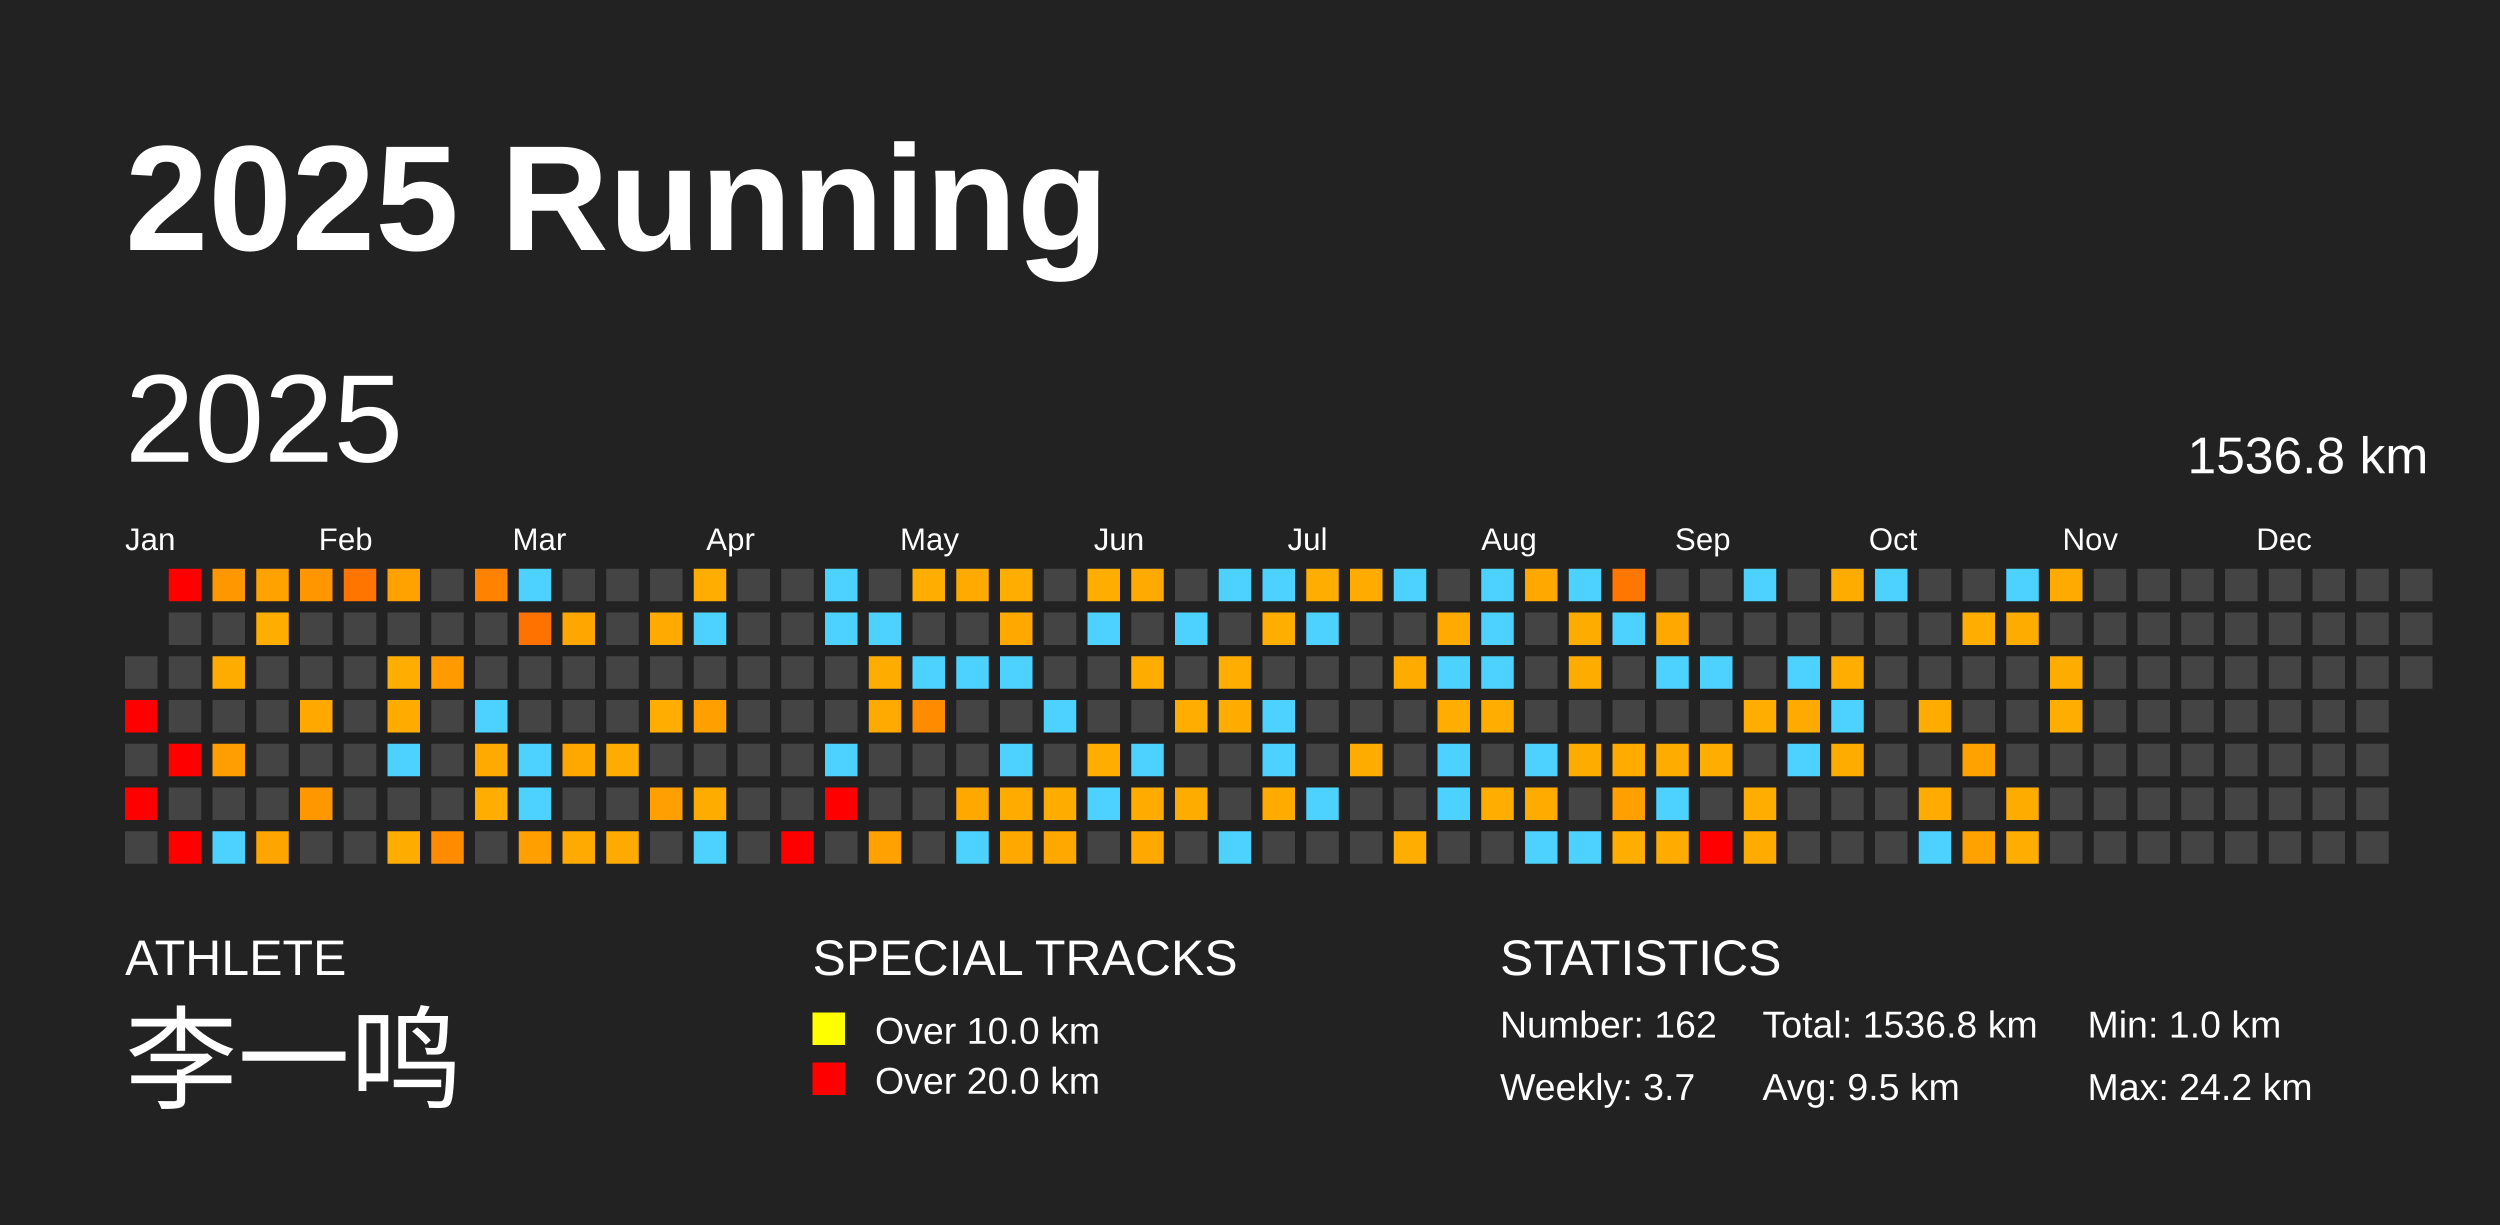
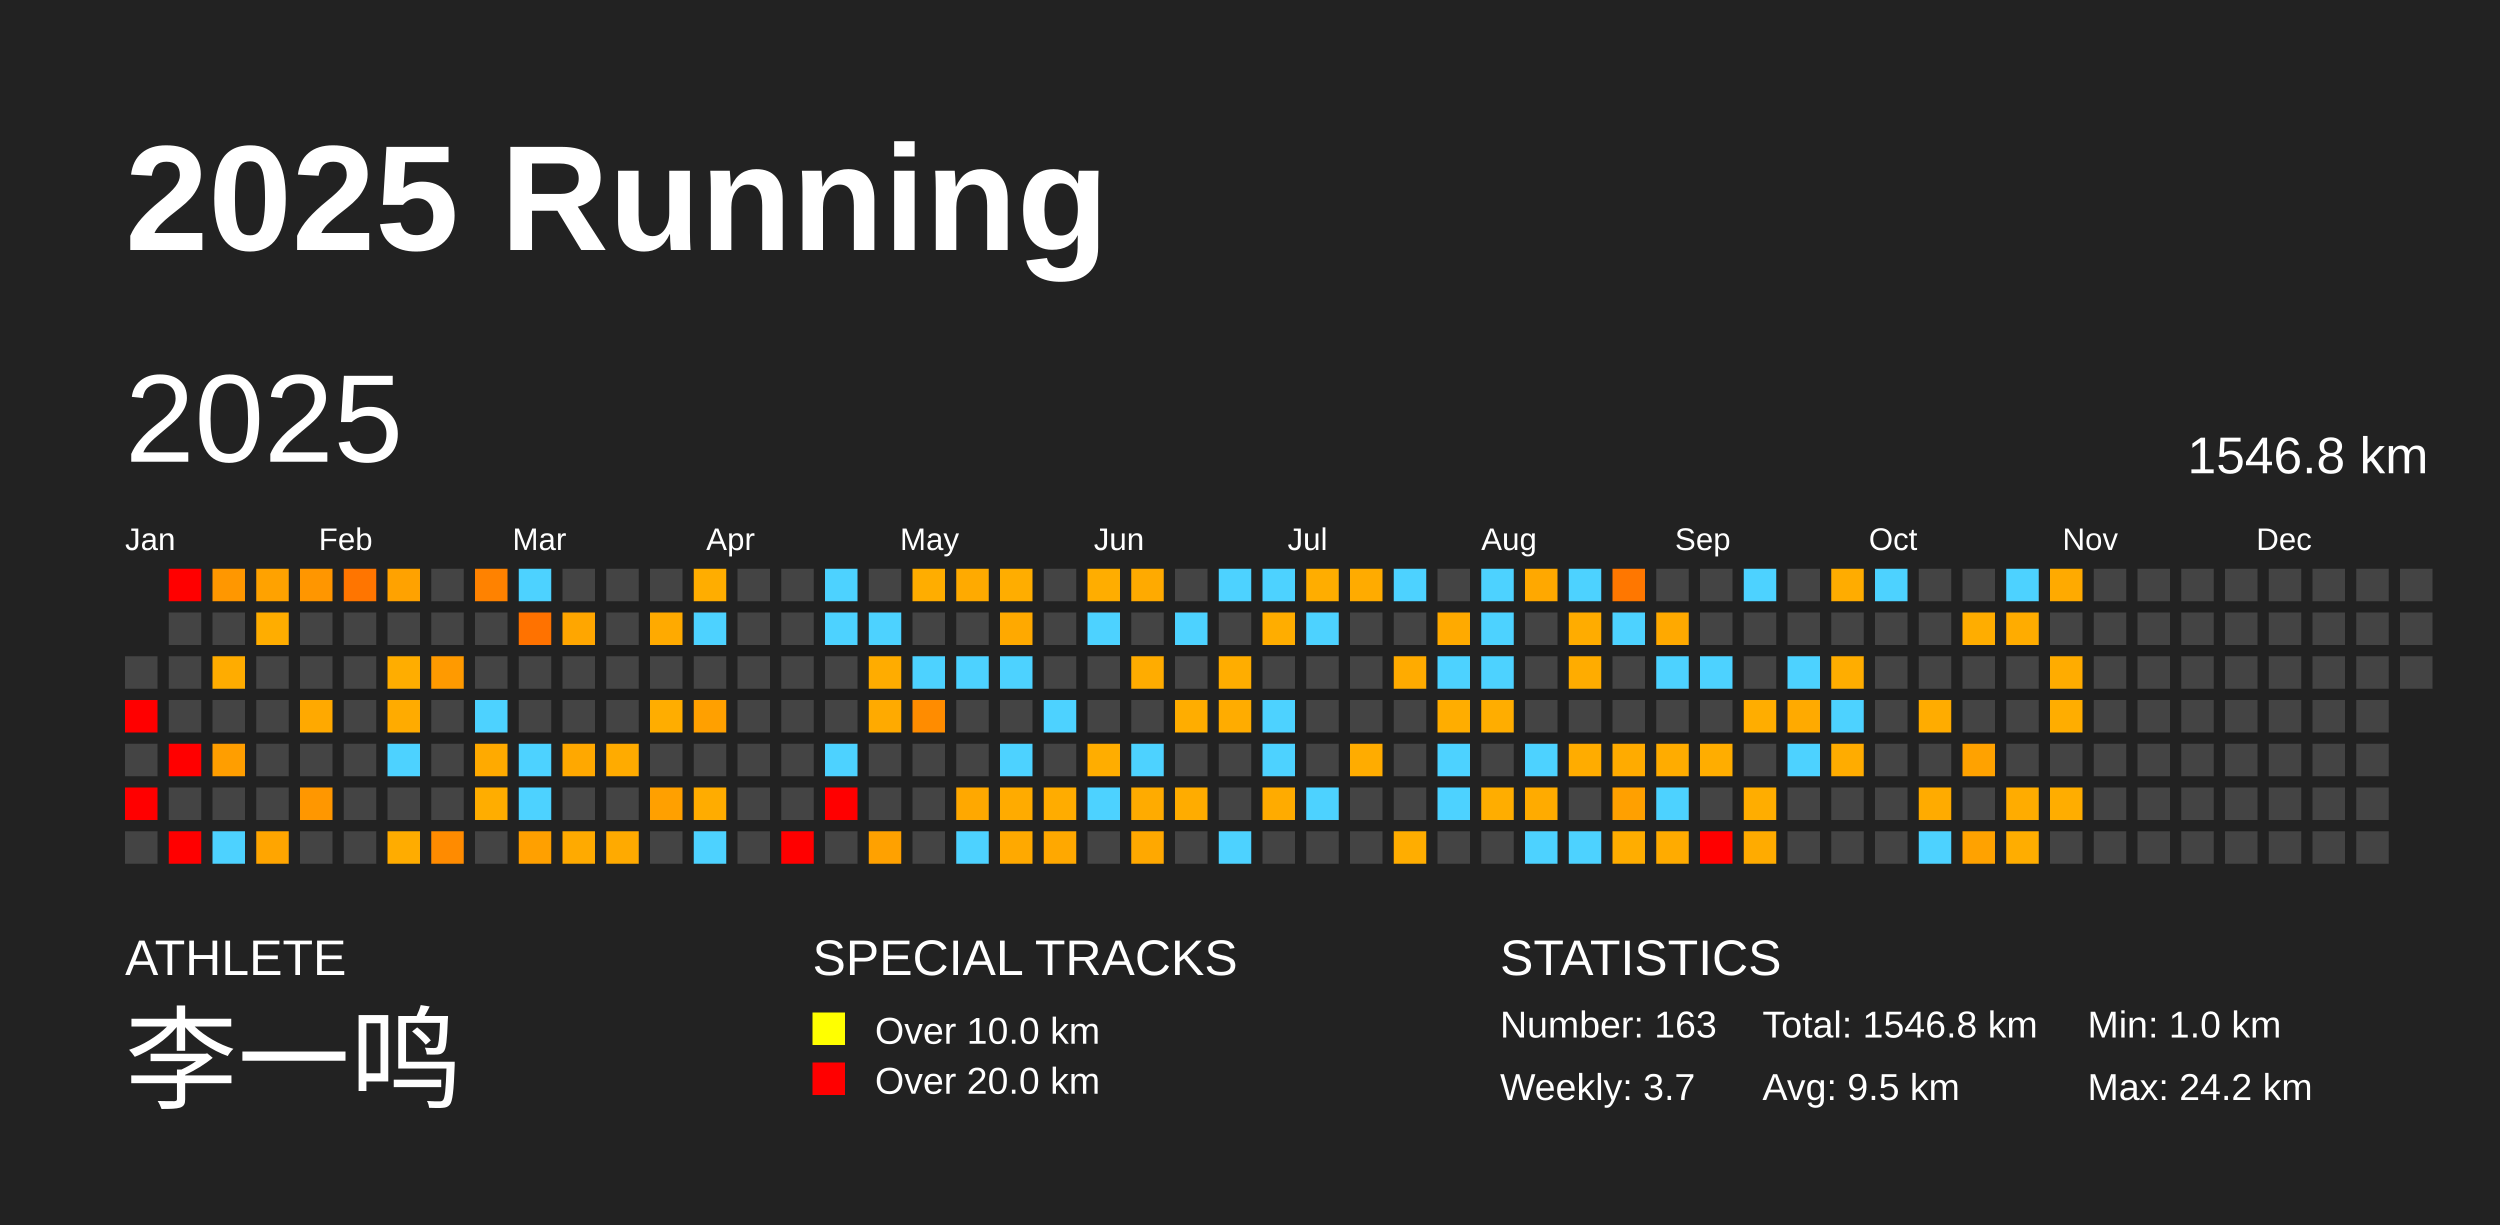
<svg xmlns="http://www.w3.org/2000/svg" baseProfile="full" height="98mm" version="1.1" viewBox="0,0,200,98" width="200mm">
  <defs />
  <rect fill="#222222" height="98" width="200" x="0" y="0" />
  <text fill="#FFFFFF" style="font-size:12px; font-family:Arial; font-weight:bold;" x="10" y="20">2025 Running</text>
  <text fill="#FFFFFF" style="font-size:4px; font-family:Arial" x="10" y="78">ATHLETE</text>
  <text fill="#FFFFFF" style="font-size:9px; font-family:Arial" x="10" y="88">李一鸣</text>
  <text fill="#FFFFFF" style="font-size:4px; font-family:Arial" x="65" y="78">SPECIAL TRACKS</text>
  <rect fill="yellow" height="2.6" width="2.6" x="65" y="81" />
  <text fill="#FFFFFF" style="font-size:3px; font-family:Arial" x="70" y="83.5">Over 10.0 km</text>
  <rect fill="red" height="2.6" width="2.6" x="65" y="85" />
  <text fill="#FFFFFF" style="font-size:3px; font-family:Arial" x="70" y="87.5">Over 20.0 km</text>
  <text fill="#FFFFFF" style="font-size:4px; font-family:Arial" x="120" y="78">STATISTICS</text>
-   <text fill="#FFFFFF" style="font-size:3px; font-family:Arial" x="120" y="83">Number: 162</text>
+   <text fill="#FFFFFF" style="font-size:3px; font-family:Arial" x="120" y="83">Number: 163</text>
  <text fill="#FFFFFF" style="font-size:3px; font-family:Arial" x="120" y="88">Weekly: 3.7</text>
-   <text fill="#FFFFFF" style="font-size:3px; font-family:Arial" x="141" y="83">Total: 1536.8 km</text>
+   <text fill="#FFFFFF" style="font-size:3px; font-family:Arial" x="141" y="83">Total: 1546.8 km</text>
  <text fill="#FFFFFF" style="font-size:3px; font-family:Arial" x="141" y="88">Avg: 9.5 km</text>
  <text fill="#FFFFFF" style="font-size:3px; font-family:Arial" x="167" y="83">Min: 1.0 km</text>
  <text fill="#FFFFFF" style="font-size:3px; font-family:Arial" x="167" y="88">Max: 24.2 km</text>
  <text dominant-baseline="hanging" fill="#FFFFFF" style="font-size:10.0px; font-family:Arial;" x="10" y="30">2025</text>
-   <text dominant-baseline="hanging" fill="#FFFFFF" style="font-size:4.125px; font-family:Arial;" x="175" y="35">1536.8 km</text>
+   <text dominant-baseline="hanging" fill="#FFFFFF" style="font-size:4.125px; font-family:Arial;" x="175" y="35">1546.8 km</text>
  <text fill="#FFFFFF" style="font-size:2.5px; font-family:Arial" x="10.0" y="44">Jan</text>
  <text fill="#FFFFFF" style="font-size:2.5px; font-family:Arial" x="25.5" y="44">Feb</text>
  <text fill="#FFFFFF" style="font-size:2.5px; font-family:Arial" x="41.0" y="44">Mar</text>
  <text fill="#FFFFFF" style="font-size:2.5px; font-family:Arial" x="56.5" y="44">Apr</text>
  <text fill="#FFFFFF" style="font-size:2.5px; font-family:Arial" x="72.0" y="44">May</text>
  <text fill="#FFFFFF" style="font-size:2.5px; font-family:Arial" x="87.5" y="44">Jun</text>
  <text fill="#FFFFFF" style="font-size:2.5px; font-family:Arial" x="103.0" y="44">Jul</text>
  <text fill="#FFFFFF" style="font-size:2.5px; font-family:Arial" x="118.5" y="44">Aug</text>
  <text fill="#FFFFFF" style="font-size:2.5px; font-family:Arial" x="134.0" y="44">Sep</text>
  <text fill="#FFFFFF" style="font-size:2.5px; font-family:Arial" x="149.5" y="44">Oct</text>
  <text fill="#FFFFFF" style="font-size:2.5px; font-family:Arial" x="165.0" y="44">Nov</text>
  <text fill="#FFFFFF" style="font-size:2.5px; font-family:Arial" x="180.5" y="44">Dec</text>
  <rect fill="#444444" height="2.6" width="2.6" x="10.0" y="52.5" />
  <rect fill="red" height="2.6" width="2.6" x="10.0" y="56.0" />
  <rect fill="#444444" height="2.6" width="2.6" x="10.0" y="59.5" />
  <rect fill="red" height="2.6" width="2.6" x="10.0" y="63.0" />
  <rect fill="#444444" height="2.6" width="2.6" x="10.0" y="66.5" />
  <rect fill="red" height="2.6" width="2.6" x="13.5" y="45.5" />
  <rect fill="#444444" height="2.6" width="2.6" x="13.5" y="49.0" />
  <rect fill="#444444" height="2.6" width="2.6" x="13.5" y="52.5" />
  <rect fill="#444444" height="2.6" width="2.6" x="13.5" y="56.0" />
  <rect fill="red" height="2.6" width="2.6" x="13.5" y="59.5" />
  <rect fill="#444444" height="2.6" width="2.6" x="13.5" y="63.0" />
  <rect fill="red" height="2.6" width="2.6" x="13.5" y="66.5" />
  <rect fill="#ff9700" height="2.6" width="2.6" x="17.0" y="45.5" />
  <rect fill="#444444" height="2.6" width="2.6" x="17.0" y="49.0" />
  <rect fill="#ffac00" height="2.6" width="2.6" x="17.0" y="52.5" />
  <rect fill="#444444" height="2.6" width="2.6" x="17.0" y="56.0" />
  <rect fill="#ff9e00" height="2.6" width="2.6" x="17.0" y="59.5" />
  <rect fill="#444444" height="2.6" width="2.6" x="17.0" y="63.0" />
  <rect fill="#4dd2ff" height="2.6" width="2.6" x="17.0" y="66.5" />
  <rect fill="#ffa200" height="2.6" width="2.6" x="20.5" y="45.5" />
  <rect fill="#ffad00" height="2.6" width="2.6" x="20.5" y="49.0" />
  <rect fill="#444444" height="2.6" width="2.6" x="20.5" y="52.5" />
  <rect fill="#444444" height="2.6" width="2.6" x="20.5" y="56.0" />
  <rect fill="#444444" height="2.6" width="2.6" x="20.5" y="59.5" />
  <rect fill="#444444" height="2.6" width="2.6" x="20.5" y="63.0" />
  <rect fill="#ffa500" height="2.6" width="2.6" x="20.5" y="66.5" />
  <rect fill="#ff9600" height="2.6" width="2.6" x="24.0" y="45.5" />
  <rect fill="#444444" height="2.6" width="2.6" x="24.0" y="49.0" />
  <rect fill="#444444" height="2.6" width="2.6" x="24.0" y="52.5" />
  <rect fill="#ffa900" height="2.6" width="2.6" x="24.0" y="56.0" />
  <rect fill="#444444" height="2.6" width="2.6" x="24.0" y="59.5" />
  <rect fill="#ff9700" height="2.6" width="2.6" x="24.0" y="63.0" />
  <rect fill="#444444" height="2.6" width="2.6" x="24.0" y="66.5" />
  <rect fill="#ff7500" height="2.6" width="2.6" x="27.5" y="45.5" />
  <rect fill="#444444" height="2.6" width="2.6" x="27.5" y="49.0" />
  <rect fill="#444444" height="2.6" width="2.6" x="27.5" y="52.5" />
  <rect fill="#444444" height="2.6" width="2.6" x="27.5" y="56.0" />
  <rect fill="#444444" height="2.6" width="2.6" x="27.5" y="59.5" />
  <rect fill="#444444" height="2.6" width="2.6" x="27.5" y="63.0" />
  <rect fill="#444444" height="2.6" width="2.6" x="27.5" y="66.5" />
  <rect fill="#ffa200" height="2.6" width="2.6" x="31.0" y="45.5" />
  <rect fill="#444444" height="2.6" width="2.6" x="31.0" y="49.0" />
  <rect fill="#ffad00" height="2.6" width="2.6" x="31.0" y="52.5" />
  <rect fill="#ffab00" height="2.6" width="2.6" x="31.0" y="56.0" />
  <rect fill="#4dd2ff" height="2.6" width="2.6" x="31.0" y="59.5" />
  <rect fill="#444444" height="2.6" width="2.6" x="31.0" y="63.0" />
  <rect fill="#ffac00" height="2.6" width="2.6" x="31.0" y="66.5" />
  <rect fill="#444444" height="2.6" width="2.6" x="34.5" y="45.5" />
  <rect fill="#444444" height="2.6" width="2.6" x="34.5" y="49.0" />
  <rect fill="#ff9a00" height="2.6" width="2.6" x="34.5" y="52.5" />
  <rect fill="#444444" height="2.6" width="2.6" x="34.5" y="56.0" />
  <rect fill="#444444" height="2.6" width="2.6" x="34.5" y="59.5" />
  <rect fill="#444444" height="2.6" width="2.6" x="34.5" y="63.0" />
  <rect fill="#ff8b00" height="2.6" width="2.6" x="34.5" y="66.5" />
  <rect fill="#ff8200" height="2.6" width="2.6" x="38.0" y="45.5" />
  <rect fill="#444444" height="2.6" width="2.6" x="38.0" y="49.0" />
  <rect fill="#444444" height="2.6" width="2.6" x="38.0" y="52.5" />
  <rect fill="#4dd2ff" height="2.6" width="2.6" x="38.0" y="56.0" />
  <rect fill="#ffaa00" height="2.6" width="2.6" x="38.0" y="59.5" />
  <rect fill="#ffad00" height="2.6" width="2.6" x="38.0" y="63.0" />
  <rect fill="#444444" height="2.6" width="2.6" x="38.0" y="66.5" />
  <rect fill="#4dd2ff" height="2.6" width="2.6" x="41.5" y="45.5" />
  <rect fill="#ff7200" height="2.6" width="2.6" x="41.5" y="49.0" />
  <rect fill="#444444" height="2.6" width="2.6" x="41.5" y="52.5" />
  <rect fill="#444444" height="2.6" width="2.6" x="41.5" y="56.0" />
  <rect fill="#4dd2ff" height="2.6" width="2.6" x="41.5" y="59.5" />
  <rect fill="#4dd2ff" height="2.6" width="2.6" x="41.5" y="63.0" />
  <rect fill="#ffa000" height="2.6" width="2.6" x="41.5" y="66.5" />
  <rect fill="#444444" height="2.6" width="2.6" x="45.0" y="45.5" />
  <rect fill="#ffa600" height="2.6" width="2.6" x="45.0" y="49.0" />
  <rect fill="#444444" height="2.6" width="2.6" x="45.0" y="52.5" />
  <rect fill="#444444" height="2.6" width="2.6" x="45.0" y="56.0" />
  <rect fill="#ffa800" height="2.6" width="2.6" x="45.0" y="59.5" />
  <rect fill="#444444" height="2.6" width="2.6" x="45.0" y="63.0" />
  <rect fill="#ffaa00" height="2.6" width="2.6" x="45.0" y="66.5" />
  <rect fill="#444444" height="2.6" width="2.6" x="48.5" y="45.5" />
  <rect fill="#444444" height="2.6" width="2.6" x="48.5" y="49.0" />
  <rect fill="#444444" height="2.6" width="2.6" x="48.5" y="52.5" />
  <rect fill="#444444" height="2.6" width="2.6" x="48.5" y="56.0" />
  <rect fill="#ffab00" height="2.6" width="2.6" x="48.5" y="59.5" />
  <rect fill="#444444" height="2.6" width="2.6" x="48.5" y="63.0" />
  <rect fill="#ffaa00" height="2.6" width="2.6" x="48.5" y="66.5" />
  <rect fill="#444444" height="2.6" width="2.6" x="52.0" y="45.5" />
  <rect fill="#ffaa00" height="2.6" width="2.6" x="52.0" y="49.0" />
  <rect fill="#444444" height="2.6" width="2.6" x="52.0" y="52.5" />
  <rect fill="#ffad00" height="2.6" width="2.6" x="52.0" y="56.0" />
  <rect fill="#444444" height="2.6" width="2.6" x="52.0" y="59.5" />
  <rect fill="#ffa000" height="2.6" width="2.6" x="52.0" y="63.0" />
  <rect fill="#444444" height="2.6" width="2.6" x="52.0" y="66.5" />
  <rect fill="#ffad00" height="2.6" width="2.6" x="55.5" y="45.5" />
  <rect fill="#4dd2ff" height="2.6" width="2.6" x="55.5" y="49.0" />
  <rect fill="#444444" height="2.6" width="2.6" x="55.5" y="52.5" />
  <rect fill="#ffa000" height="2.6" width="2.6" x="55.5" y="56.0" />
  <rect fill="#444444" height="2.6" width="2.6" x="55.5" y="59.5" />
  <rect fill="#ffac00" height="2.6" width="2.6" x="55.5" y="63.0" />
  <rect fill="#4dd2ff" height="2.6" width="2.6" x="55.5" y="66.5" />
  <rect fill="#444444" height="2.6" width="2.6" x="59.0" y="45.5" />
  <rect fill="#444444" height="2.6" width="2.6" x="59.0" y="49.0" />
  <rect fill="#444444" height="2.6" width="2.6" x="59.0" y="52.5" />
  <rect fill="#444444" height="2.6" width="2.6" x="59.0" y="56.0" />
  <rect fill="#444444" height="2.6" width="2.6" x="59.0" y="59.5" />
  <rect fill="#444444" height="2.6" width="2.6" x="59.0" y="63.0" />
  <rect fill="#444444" height="2.6" width="2.6" x="59.0" y="66.5" />
  <rect fill="#444444" height="2.6" width="2.6" x="62.5" y="45.5" />
  <rect fill="#444444" height="2.6" width="2.6" x="62.5" y="49.0" />
  <rect fill="#444444" height="2.6" width="2.6" x="62.5" y="52.5" />
  <rect fill="#444444" height="2.6" width="2.6" x="62.5" y="56.0" />
  <rect fill="#444444" height="2.6" width="2.6" x="62.5" y="59.5" />
  <rect fill="#444444" height="2.6" width="2.6" x="62.5" y="63.0" />
  <rect fill="red" height="2.6" width="2.6" x="62.5" y="66.5" />
  <rect fill="#4dd2ff" height="2.6" width="2.6" x="66.0" y="45.5" />
  <rect fill="#4dd2ff" height="2.6" width="2.6" x="66.0" y="49.0" />
  <rect fill="#444444" height="2.6" width="2.6" x="66.0" y="52.5" />
  <rect fill="#444444" height="2.6" width="2.6" x="66.0" y="56.0" />
  <rect fill="#4dd2ff" height="2.6" width="2.6" x="66.0" y="59.5" />
  <rect fill="red" height="2.6" width="2.6" x="66.0" y="63.0" />
  <rect fill="#444444" height="2.6" width="2.6" x="66.0" y="66.5" />
  <rect fill="#444444" height="2.6" width="2.6" x="69.5" y="45.5" />
  <rect fill="#4dd2ff" height="2.6" width="2.6" x="69.5" y="49.0" />
  <rect fill="#ffac00" height="2.6" width="2.6" x="69.5" y="52.5" />
  <rect fill="#ffaa00" height="2.6" width="2.6" x="69.5" y="56.0" />
  <rect fill="#444444" height="2.6" width="2.6" x="69.5" y="59.5" />
  <rect fill="#444444" height="2.6" width="2.6" x="69.5" y="63.0" />
  <rect fill="#ffa100" height="2.6" width="2.6" x="69.5" y="66.5" />
  <rect fill="#ffad00" height="2.6" width="2.6" x="73.0" y="45.5" />
  <rect fill="#444444" height="2.6" width="2.6" x="73.0" y="49.0" />
  <rect fill="#4dd2ff" height="2.6" width="2.6" x="73.0" y="52.5" />
  <rect fill="#ff8c00" height="2.6" width="2.6" x="73.0" y="56.0" />
  <rect fill="#444444" height="2.6" width="2.6" x="73.0" y="59.5" />
  <rect fill="#444444" height="2.6" width="2.6" x="73.0" y="63.0" />
  <rect fill="#444444" height="2.6" width="2.6" x="73.0" y="66.5" />
  <rect fill="#ffaa00" height="2.6" width="2.6" x="76.5" y="45.5" />
  <rect fill="#444444" height="2.6" width="2.6" x="76.5" y="49.0" />
  <rect fill="#4dd2ff" height="2.6" width="2.6" x="76.5" y="52.5" />
  <rect fill="#444444" height="2.6" width="2.6" x="76.5" y="56.0" />
  <rect fill="#444444" height="2.6" width="2.6" x="76.5" y="59.5" />
  <rect fill="#ffa800" height="2.6" width="2.6" x="76.5" y="63.0" />
  <rect fill="#4dd2ff" height="2.6" width="2.6" x="76.5" y="66.5" />
  <rect fill="#ffad00" height="2.6" width="2.6" x="80.0" y="45.5" />
  <rect fill="#ffa900" height="2.6" width="2.6" x="80.0" y="49.0" />
  <rect fill="#4dd2ff" height="2.6" width="2.6" x="80.0" y="52.5" />
  <rect fill="#444444" height="2.6" width="2.6" x="80.0" y="56.0" />
  <rect fill="#4dd2ff" height="2.6" width="2.6" x="80.0" y="59.5" />
  <rect fill="#ffab00" height="2.6" width="2.6" x="80.0" y="63.0" />
  <rect fill="#ffa900" height="2.6" width="2.6" x="80.0" y="66.5" />
  <rect fill="#444444" height="2.6" width="2.6" x="83.5" y="45.5" />
  <rect fill="#444444" height="2.6" width="2.6" x="83.5" y="49.0" />
  <rect fill="#444444" height="2.6" width="2.6" x="83.5" y="52.5" />
  <rect fill="#4dd2ff" height="2.6" width="2.6" x="83.5" y="56.0" />
  <rect fill="#444444" height="2.6" width="2.6" x="83.5" y="59.5" />
  <rect fill="#ffac00" height="2.6" width="2.6" x="83.5" y="63.0" />
  <rect fill="#ffa800" height="2.6" width="2.6" x="83.5" y="66.5" />
  <rect fill="#ffad00" height="2.6" width="2.6" x="87.0" y="45.5" />
  <rect fill="#4dd2ff" height="2.6" width="2.6" x="87.0" y="49.0" />
  <rect fill="#444444" height="2.6" width="2.6" x="87.0" y="52.5" />
  <rect fill="#444444" height="2.6" width="2.6" x="87.0" y="56.0" />
  <rect fill="#ffad00" height="2.6" width="2.6" x="87.0" y="59.5" />
  <rect fill="#4dd2ff" height="2.6" width="2.6" x="87.0" y="63.0" />
  <rect fill="#444444" height="2.6" width="2.6" x="87.0" y="66.5" />
  <rect fill="#ffaa00" height="2.6" width="2.6" x="90.5" y="45.5" />
  <rect fill="#444444" height="2.6" width="2.6" x="90.5" y="49.0" />
  <rect fill="#ffac00" height="2.6" width="2.6" x="90.5" y="52.5" />
  <rect fill="#444444" height="2.6" width="2.6" x="90.5" y="56.0" />
  <rect fill="#4dd2ff" height="2.6" width="2.6" x="90.5" y="59.5" />
  <rect fill="#ffab00" height="2.6" width="2.6" x="90.5" y="63.0" />
  <rect fill="#ffa800" height="2.6" width="2.6" x="90.5" y="66.5" />
  <rect fill="#444444" height="2.6" width="2.6" x="94.0" y="45.5" />
  <rect fill="#4dd2ff" height="2.6" width="2.6" x="94.0" y="49.0" />
  <rect fill="#444444" height="2.6" width="2.6" x="94.0" y="52.5" />
  <rect fill="#ffad00" height="2.6" width="2.6" x="94.0" y="56.0" />
  <rect fill="#444444" height="2.6" width="2.6" x="94.0" y="59.5" />
  <rect fill="#ffac00" height="2.6" width="2.6" x="94.0" y="63.0" />
  <rect fill="#444444" height="2.6" width="2.6" x="94.0" y="66.5" />
  <rect fill="#4dd2ff" height="2.6" width="2.6" x="97.5" y="45.5" />
  <rect fill="#444444" height="2.6" width="2.6" x="97.5" y="49.0" />
  <rect fill="#ffad00" height="2.6" width="2.6" x="97.5" y="52.5" />
  <rect fill="#ffac00" height="2.6" width="2.6" x="97.5" y="56.0" />
  <rect fill="#444444" height="2.6" width="2.6" x="97.5" y="59.5" />
  <rect fill="#444444" height="2.6" width="2.6" x="97.5" y="63.0" />
  <rect fill="#4dd2ff" height="2.6" width="2.6" x="97.5" y="66.5" />
  <rect fill="#4dd2ff" height="2.6" width="2.6" x="101.0" y="45.5" />
  <rect fill="#ffad00" height="2.6" width="2.6" x="101.0" y="49.0" />
  <rect fill="#444444" height="2.6" width="2.6" x="101.0" y="52.5" />
  <rect fill="#4dd2ff" height="2.6" width="2.6" x="101.0" y="56.0" />
  <rect fill="#4dd2ff" height="2.6" width="2.6" x="101.0" y="59.5" />
  <rect fill="#ffab00" height="2.6" width="2.6" x="101.0" y="63.0" />
  <rect fill="#444444" height="2.6" width="2.6" x="101.0" y="66.5" />
  <rect fill="#ffad00" height="2.6" width="2.6" x="104.5" y="45.5" />
  <rect fill="#4dd2ff" height="2.6" width="2.6" x="104.5" y="49.0" />
  <rect fill="#444444" height="2.6" width="2.6" x="104.5" y="52.5" />
  <rect fill="#444444" height="2.6" width="2.6" x="104.5" y="56.0" />
  <rect fill="#444444" height="2.6" width="2.6" x="104.5" y="59.5" />
  <rect fill="#4dd2ff" height="2.6" width="2.6" x="104.5" y="63.0" />
  <rect fill="#444444" height="2.6" width="2.6" x="104.5" y="66.5" />
  <rect fill="#ffab00" height="2.6" width="2.6" x="108.0" y="45.5" />
  <rect fill="#444444" height="2.6" width="2.6" x="108.0" y="49.0" />
  <rect fill="#444444" height="2.6" width="2.6" x="108.0" y="52.5" />
  <rect fill="#444444" height="2.6" width="2.6" x="108.0" y="56.0" />
  <rect fill="#ffac00" height="2.6" width="2.6" x="108.0" y="59.5" />
  <rect fill="#444444" height="2.6" width="2.6" x="108.0" y="63.0" />
  <rect fill="#444444" height="2.6" width="2.6" x="108.0" y="66.5" />
  <rect fill="#4dd2ff" height="2.6" width="2.6" x="111.5" y="45.5" />
  <rect fill="#444444" height="2.6" width="2.6" x="111.5" y="49.0" />
  <rect fill="#ffab00" height="2.6" width="2.6" x="111.5" y="52.5" />
  <rect fill="#444444" height="2.6" width="2.6" x="111.5" y="56.0" />
  <rect fill="#444444" height="2.6" width="2.6" x="111.5" y="59.5" />
  <rect fill="#444444" height="2.6" width="2.6" x="111.5" y="63.0" />
  <rect fill="#ffad00" height="2.6" width="2.6" x="111.5" y="66.5" />
  <rect fill="#444444" height="2.6" width="2.6" x="115.0" y="45.5" />
  <rect fill="#ffaa00" height="2.6" width="2.6" x="115.0" y="49.0" />
  <rect fill="#4dd2ff" height="2.6" width="2.6" x="115.0" y="52.5" />
  <rect fill="#ffad00" height="2.6" width="2.6" x="115.0" y="56.0" />
  <rect fill="#4dd2ff" height="2.6" width="2.6" x="115.0" y="59.5" />
  <rect fill="#4dd2ff" height="2.6" width="2.6" x="115.0" y="63.0" />
  <rect fill="#444444" height="2.6" width="2.6" x="115.0" y="66.5" />
  <rect fill="#4dd2ff" height="2.6" width="2.6" x="118.5" y="45.5" />
  <rect fill="#4dd2ff" height="2.6" width="2.6" x="118.5" y="49.0" />
  <rect fill="#4dd2ff" height="2.6" width="2.6" x="118.5" y="52.5" />
  <rect fill="#ffad00" height="2.6" width="2.6" x="118.5" y="56.0" />
  <rect fill="#444444" height="2.6" width="2.6" x="118.5" y="59.5" />
  <rect fill="#ffad00" height="2.6" width="2.6" x="118.5" y="63.0" />
  <rect fill="#444444" height="2.6" width="2.6" x="118.5" y="66.5" />
  <rect fill="#ffa800" height="2.6" width="2.6" x="122.0" y="45.5" />
  <rect fill="#444444" height="2.6" width="2.6" x="122.0" y="49.0" />
  <rect fill="#444444" height="2.6" width="2.6" x="122.0" y="52.5" />
  <rect fill="#444444" height="2.6" width="2.6" x="122.0" y="56.0" />
  <rect fill="#4dd2ff" height="2.6" width="2.6" x="122.0" y="59.5" />
  <rect fill="#ffab00" height="2.6" width="2.6" x="122.0" y="63.0" />
  <rect fill="#4dd2ff" height="2.6" width="2.6" x="122.0" y="66.5" />
  <rect fill="#4dd2ff" height="2.6" width="2.6" x="125.5" y="45.5" />
  <rect fill="#ffac00" height="2.6" width="2.6" x="125.5" y="49.0" />
  <rect fill="#ffac00" height="2.6" width="2.6" x="125.5" y="52.5" />
  <rect fill="#444444" height="2.6" width="2.6" x="125.5" y="56.0" />
  <rect fill="#ffac00" height="2.6" width="2.6" x="125.5" y="59.5" />
  <rect fill="#444444" height="2.6" width="2.6" x="125.5" y="63.0" />
  <rect fill="#4dd2ff" height="2.6" width="2.6" x="125.5" y="66.5" />
  <rect fill="#ff7700" height="2.6" width="2.6" x="129.0" y="45.5" />
  <rect fill="#4dd2ff" height="2.6" width="2.6" x="129.0" y="49.0" />
  <rect fill="#444444" height="2.6" width="2.6" x="129.0" y="52.5" />
  <rect fill="#444444" height="2.6" width="2.6" x="129.0" y="56.0" />
  <rect fill="#ffab00" height="2.6" width="2.6" x="129.0" y="59.5" />
  <rect fill="#ffa000" height="2.6" width="2.6" x="129.0" y="63.0" />
  <rect fill="#ffad00" height="2.6" width="2.6" x="129.0" y="66.5" />
  <rect fill="#444444" height="2.6" width="2.6" x="132.5" y="45.5" />
  <rect fill="#ffa900" height="2.6" width="2.6" x="132.5" y="49.0" />
  <rect fill="#4dd2ff" height="2.6" width="2.6" x="132.5" y="52.5" />
  <rect fill="#444444" height="2.6" width="2.6" x="132.5" y="56.0" />
  <rect fill="#ffac00" height="2.6" width="2.6" x="132.5" y="59.5" />
  <rect fill="#4dd2ff" height="2.6" width="2.6" x="132.5" y="63.0" />
  <rect fill="#ffab00" height="2.6" width="2.6" x="132.5" y="66.5" />
  <rect fill="#444444" height="2.6" width="2.6" x="136.0" y="45.5" />
  <rect fill="#444444" height="2.6" width="2.6" x="136.0" y="49.0" />
  <rect fill="#4dd2ff" height="2.6" width="2.6" x="136.0" y="52.5" />
  <rect fill="#444444" height="2.6" width="2.6" x="136.0" y="56.0" />
  <rect fill="#ffad00" height="2.6" width="2.6" x="136.0" y="59.5" />
  <rect fill="#444444" height="2.6" width="2.6" x="136.0" y="63.0" />
  <rect fill="red" height="2.6" width="2.6" x="136.0" y="66.5" />
  <rect fill="#4dd2ff" height="2.6" width="2.6" x="139.5" y="45.5" />
  <rect fill="#444444" height="2.6" width="2.6" x="139.5" y="49.0" />
  <rect fill="#444444" height="2.6" width="2.6" x="139.5" y="52.5" />
  <rect fill="#ffad00" height="2.6" width="2.6" x="139.5" y="56.0" />
  <rect fill="#444444" height="2.6" width="2.6" x="139.5" y="59.5" />
  <rect fill="#ffad00" height="2.6" width="2.6" x="139.5" y="63.0" />
  <rect fill="#ffab00" height="2.6" width="2.6" x="139.5" y="66.5" />
  <rect fill="#444444" height="2.6" width="2.6" x="143.0" y="45.5" />
  <rect fill="#444444" height="2.6" width="2.6" x="143.0" y="49.0" />
  <rect fill="#4dd2ff" height="2.6" width="2.6" x="143.0" y="52.5" />
  <rect fill="#ffaa00" height="2.6" width="2.6" x="143.0" y="56.0" />
  <rect fill="#4dd2ff" height="2.6" width="2.6" x="143.0" y="59.5" />
  <rect fill="#444444" height="2.6" width="2.6" x="143.0" y="63.0" />
  <rect fill="#444444" height="2.6" width="2.6" x="143.0" y="66.5" />
  <rect fill="#ffac00" height="2.6" width="2.6" x="146.5" y="45.5" />
  <rect fill="#444444" height="2.6" width="2.6" x="146.5" y="49.0" />
  <rect fill="#ffad00" height="2.6" width="2.6" x="146.5" y="52.5" />
  <rect fill="#4dd2ff" height="2.6" width="2.6" x="146.5" y="56.0" />
  <rect fill="#ffac00" height="2.6" width="2.6" x="146.5" y="59.5" />
  <rect fill="#444444" height="2.6" width="2.6" x="146.5" y="63.0" />
  <rect fill="#444444" height="2.6" width="2.6" x="146.5" y="66.5" />
  <rect fill="#4dd2ff" height="2.6" width="2.6" x="150.0" y="45.5" />
  <rect fill="#444444" height="2.6" width="2.6" x="150.0" y="49.0" />
  <rect fill="#444444" height="2.6" width="2.6" x="150.0" y="52.5" />
  <rect fill="#444444" height="2.6" width="2.6" x="150.0" y="56.0" />
  <rect fill="#444444" height="2.6" width="2.6" x="150.0" y="59.5" />
  <rect fill="#444444" height="2.6" width="2.6" x="150.0" y="63.0" />
  <rect fill="#444444" height="2.6" width="2.6" x="150.0" y="66.5" />
  <rect fill="#444444" height="2.6" width="2.6" x="153.5" y="45.5" />
  <rect fill="#444444" height="2.6" width="2.6" x="153.5" y="49.0" />
  <rect fill="#444444" height="2.6" width="2.6" x="153.5" y="52.5" />
  <rect fill="#ffac00" height="2.6" width="2.6" x="153.5" y="56.0" />
  <rect fill="#444444" height="2.6" width="2.6" x="153.5" y="59.5" />
  <rect fill="#ffab00" height="2.6" width="2.6" x="153.5" y="63.0" />
  <rect fill="#4dd2ff" height="2.6" width="2.6" x="153.5" y="66.5" />
  <rect fill="#444444" height="2.6" width="2.6" x="157.0" y="45.5" />
  <rect fill="#ffad00" height="2.6" width="2.6" x="157.0" y="49.0" />
  <rect fill="#444444" height="2.6" width="2.6" x="157.0" y="52.5" />
  <rect fill="#444444" height="2.6" width="2.6" x="157.0" y="56.0" />
  <rect fill="#ffa200" height="2.6" width="2.6" x="157.0" y="59.5" />
  <rect fill="#444444" height="2.6" width="2.6" x="157.0" y="63.0" />
  <rect fill="#ffa200" height="2.6" width="2.6" x="157.0" y="66.5" />
  <rect fill="#4dd2ff" height="2.6" width="2.6" x="160.5" y="45.5" />
  <rect fill="#ffac00" height="2.6" width="2.6" x="160.5" y="49.0" />
  <rect fill="#444444" height="2.6" width="2.6" x="160.5" y="52.5" />
  <rect fill="#444444" height="2.6" width="2.6" x="160.5" y="56.0" />
  <rect fill="#444444" height="2.6" width="2.6" x="160.5" y="59.5" />
  <rect fill="#ffac00" height="2.6" width="2.6" x="160.5" y="63.0" />
  <rect fill="#ffad00" height="2.6" width="2.6" x="160.5" y="66.5" />
  <rect fill="#ffaa00" height="2.6" width="2.6" x="164.0" y="45.5" />
  <rect fill="#444444" height="2.6" width="2.6" x="164.0" y="49.0" />
  <rect fill="#ffac00" height="2.6" width="2.6" x="164.0" y="52.5" />
  <rect fill="#ffad00" height="2.6" width="2.6" x="164.0" y="56.0" />
  <rect fill="#444444" height="2.6" width="2.6" x="164.0" y="59.5" />
-   <rect fill="#444444" height="2.6" width="2.6" x="164.0" y="63.0" />
+   <rect fill="#ffad00" height="2.6" width="2.6" x="164.0" y="63.0" />
  <rect fill="#444444" height="2.6" width="2.6" x="164.0" y="66.5" />
  <rect fill="#444444" height="2.6" width="2.6" x="167.5" y="45.5" />
  <rect fill="#444444" height="2.6" width="2.6" x="167.5" y="49.0" />
  <rect fill="#444444" height="2.6" width="2.6" x="167.5" y="52.5" />
  <rect fill="#444444" height="2.6" width="2.6" x="167.5" y="56.0" />
  <rect fill="#444444" height="2.6" width="2.6" x="167.5" y="59.5" />
  <rect fill="#444444" height="2.6" width="2.6" x="167.5" y="63.0" />
  <rect fill="#444444" height="2.6" width="2.6" x="167.5" y="66.5" />
  <rect fill="#444444" height="2.6" width="2.6" x="171.0" y="45.5" />
  <rect fill="#444444" height="2.6" width="2.6" x="171.0" y="49.0" />
  <rect fill="#444444" height="2.6" width="2.6" x="171.0" y="52.5" />
  <rect fill="#444444" height="2.6" width="2.6" x="171.0" y="56.0" />
  <rect fill="#444444" height="2.6" width="2.6" x="171.0" y="59.5" />
  <rect fill="#444444" height="2.6" width="2.6" x="171.0" y="63.0" />
  <rect fill="#444444" height="2.6" width="2.6" x="171.0" y="66.5" />
  <rect fill="#444444" height="2.6" width="2.6" x="174.5" y="45.5" />
  <rect fill="#444444" height="2.6" width="2.6" x="174.5" y="49.0" />
  <rect fill="#444444" height="2.6" width="2.6" x="174.5" y="52.5" />
  <rect fill="#444444" height="2.6" width="2.6" x="174.5" y="56.0" />
  <rect fill="#444444" height="2.6" width="2.6" x="174.5" y="59.5" />
  <rect fill="#444444" height="2.6" width="2.6" x="174.5" y="63.0" />
  <rect fill="#444444" height="2.6" width="2.6" x="174.5" y="66.5" />
  <rect fill="#444444" height="2.6" width="2.6" x="178.0" y="45.5" />
  <rect fill="#444444" height="2.6" width="2.6" x="178.0" y="49.0" />
  <rect fill="#444444" height="2.6" width="2.6" x="178.0" y="52.5" />
  <rect fill="#444444" height="2.6" width="2.6" x="178.0" y="56.0" />
  <rect fill="#444444" height="2.6" width="2.6" x="178.0" y="59.5" />
  <rect fill="#444444" height="2.6" width="2.6" x="178.0" y="63.0" />
  <rect fill="#444444" height="2.6" width="2.6" x="178.0" y="66.5" />
  <rect fill="#444444" height="2.6" width="2.6" x="181.5" y="45.5" />
  <rect fill="#444444" height="2.6" width="2.6" x="181.5" y="49.0" />
  <rect fill="#444444" height="2.6" width="2.6" x="181.5" y="52.5" />
  <rect fill="#444444" height="2.6" width="2.6" x="181.5" y="56.0" />
  <rect fill="#444444" height="2.6" width="2.6" x="181.5" y="59.5" />
  <rect fill="#444444" height="2.6" width="2.6" x="181.5" y="63.0" />
  <rect fill="#444444" height="2.6" width="2.6" x="181.5" y="66.5" />
  <rect fill="#444444" height="2.6" width="2.6" x="185.0" y="45.5" />
  <rect fill="#444444" height="2.6" width="2.6" x="185.0" y="49.0" />
  <rect fill="#444444" height="2.6" width="2.6" x="185.0" y="52.5" />
  <rect fill="#444444" height="2.6" width="2.6" x="185.0" y="56.0" />
  <rect fill="#444444" height="2.6" width="2.6" x="185.0" y="59.5" />
  <rect fill="#444444" height="2.6" width="2.6" x="185.0" y="63.0" />
  <rect fill="#444444" height="2.6" width="2.6" x="185.0" y="66.5" />
  <rect fill="#444444" height="2.6" width="2.6" x="188.5" y="45.5" />
  <rect fill="#444444" height="2.6" width="2.6" x="188.5" y="49.0" />
  <rect fill="#444444" height="2.6" width="2.6" x="188.5" y="52.5" />
  <rect fill="#444444" height="2.6" width="2.6" x="188.5" y="56.0" />
  <rect fill="#444444" height="2.6" width="2.6" x="188.5" y="59.5" />
  <rect fill="#444444" height="2.6" width="2.6" x="188.5" y="63.0" />
  <rect fill="#444444" height="2.6" width="2.6" x="188.5" y="66.5" />
  <rect fill="#444444" height="2.6" width="2.6" x="192.0" y="45.5" />
  <rect fill="#444444" height="2.6" width="2.6" x="192.0" y="49.0" />
  <rect fill="#444444" height="2.6" width="2.6" x="192.0" y="52.5" />
</svg>
